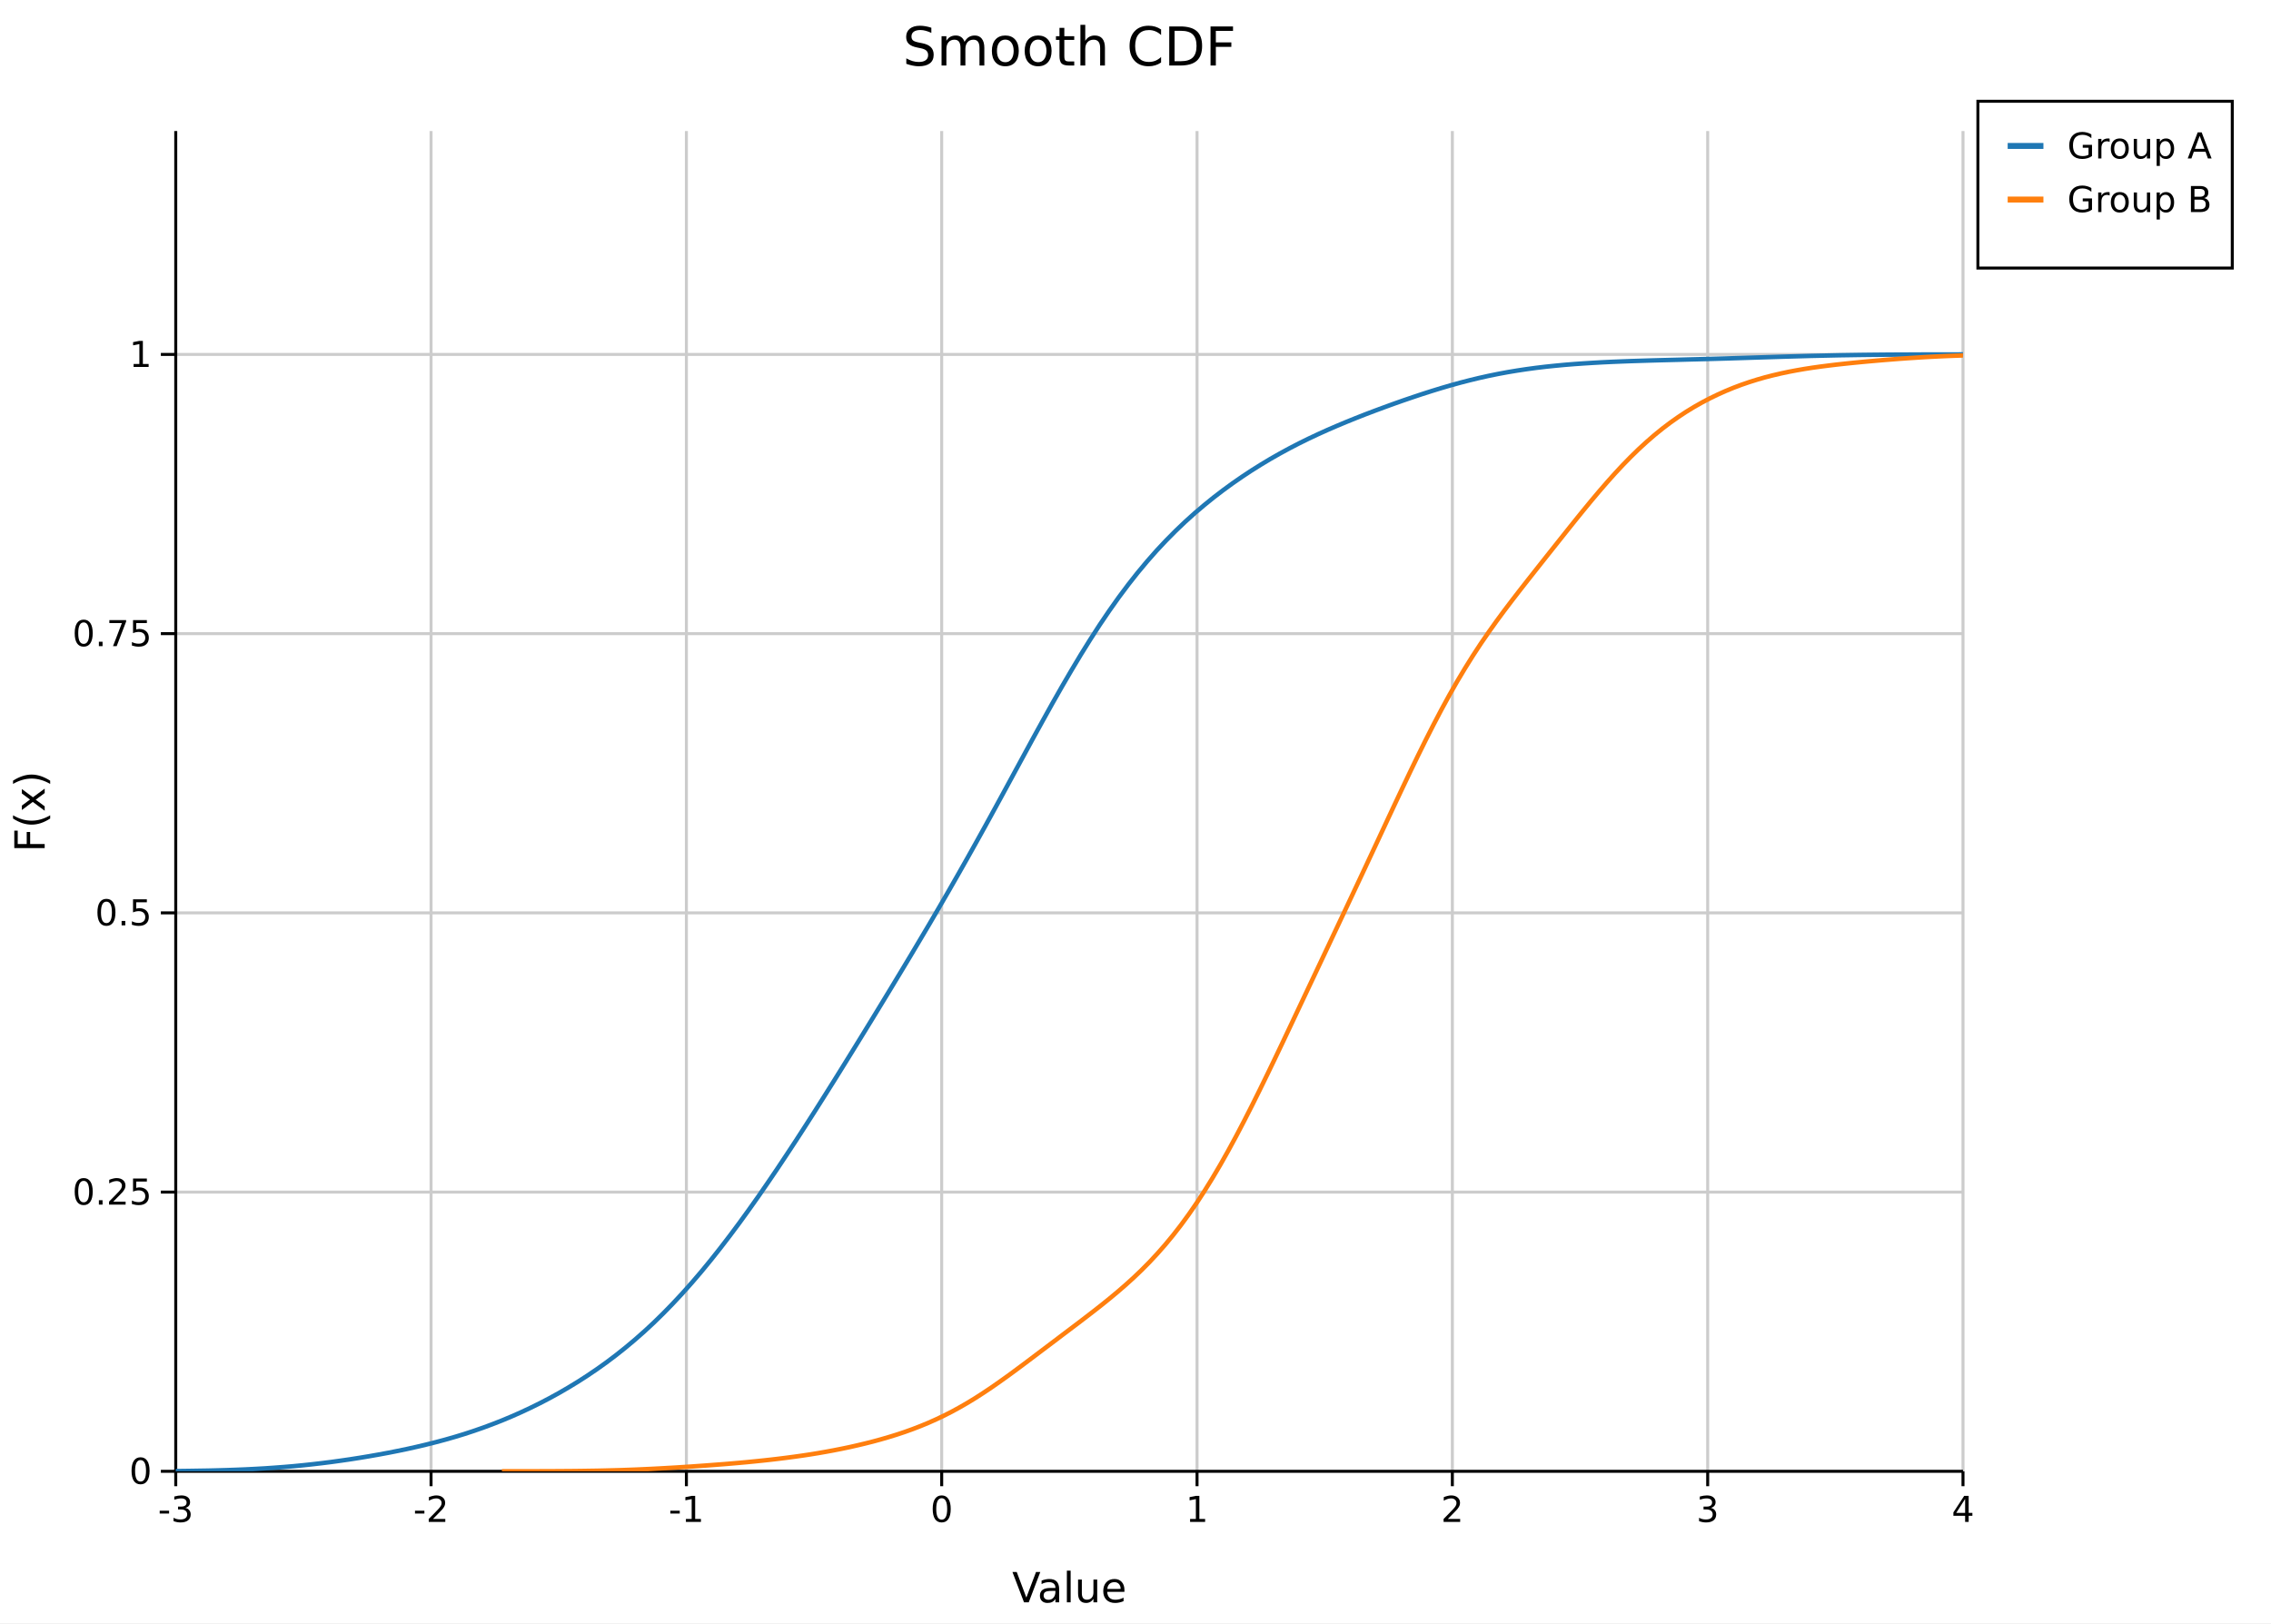
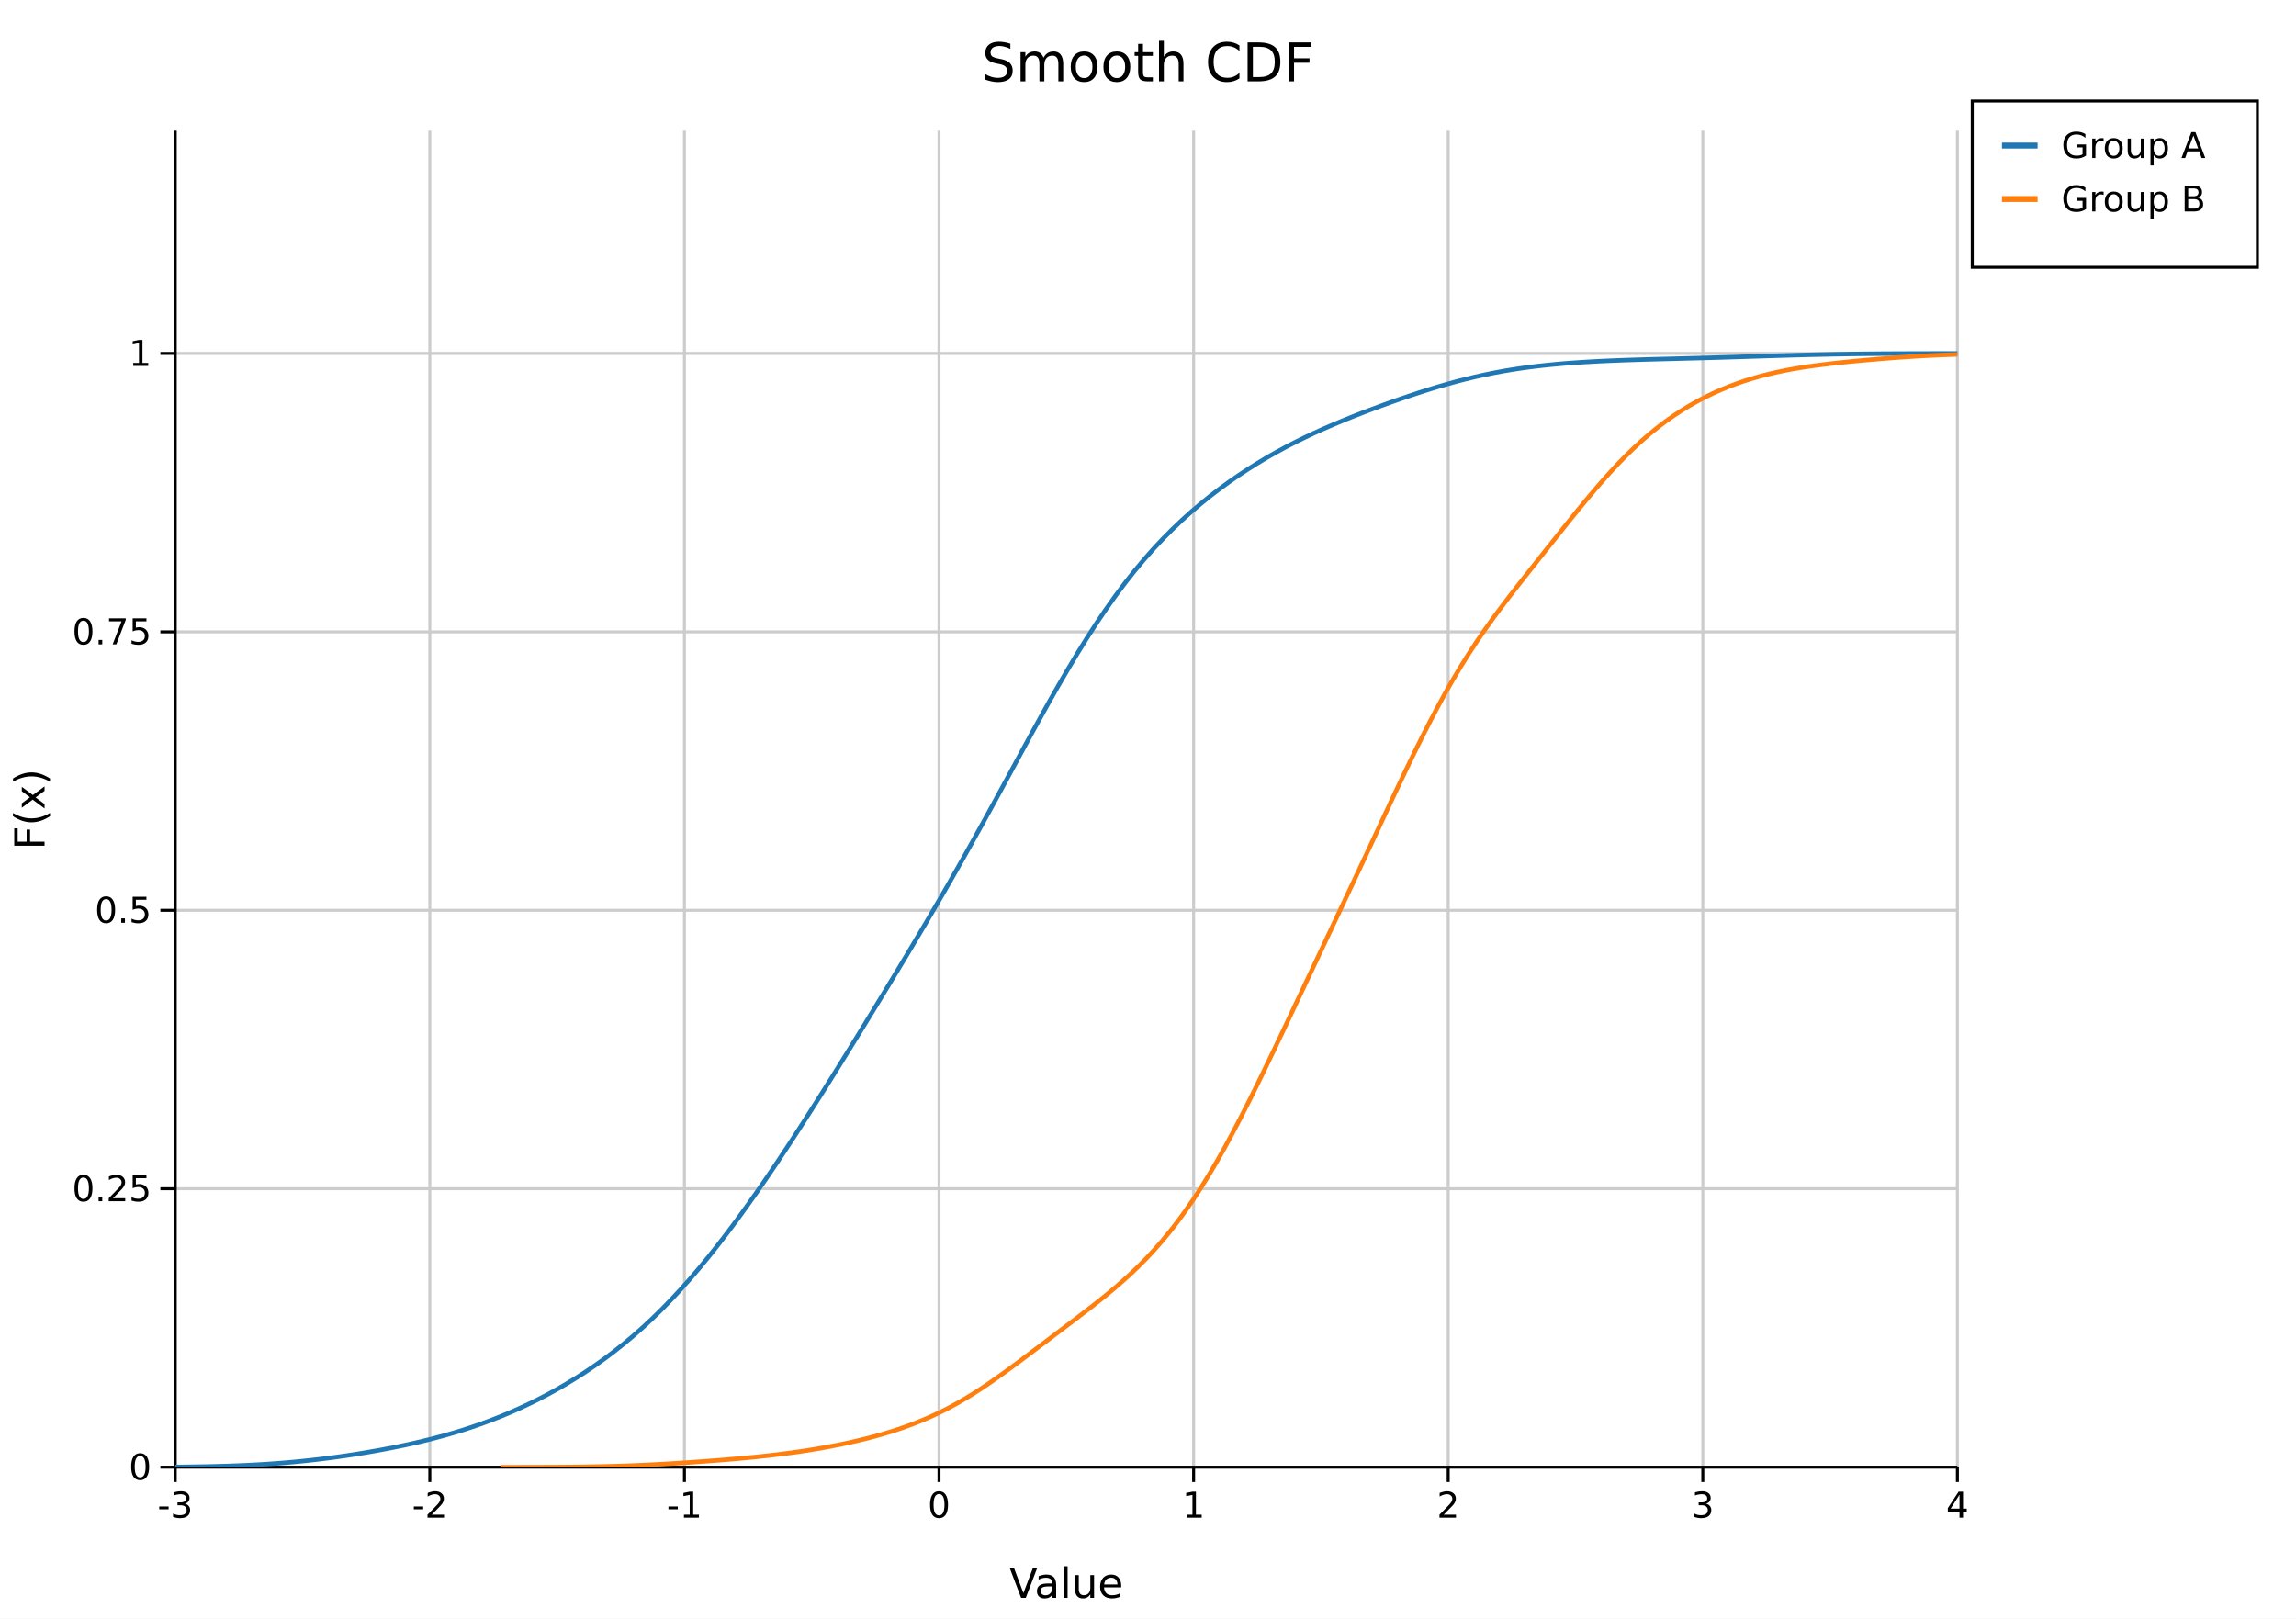
- <svg xmlns="http://www.w3.org/2000/svg" width="762.4" height="545" font-family="DejaVu Sans, Liberation Sans, Arial, sans-serif" fill="black">
+ <svg xmlns="http://www.w3.org/2000/svg" width="773" height="545" font-family="DejaVu Sans, Liberation Sans, Arial, sans-serif" fill="black">
  <rect width="100%" height="100%" fill="white" />
  <defs>
    <clipPath id="kuva-clip-7">
      <rect x="59" y="44" width="600" height="450" />
    </clipPath>
  </defs>
  <line x1="144.71" y1="44" x2="144.71" y2="494" stroke="#cccccc" stroke-width="1" />
  <line x1="230.43" y1="44" x2="230.43" y2="494" stroke="#cccccc" stroke-width="1" />
  <line x1="316.14" y1="44" x2="316.14" y2="494" stroke="#cccccc" stroke-width="1" />
  <line x1="401.86" y1="44" x2="401.86" y2="494" stroke="#cccccc" stroke-width="1" />
  <line x1="487.57" y1="44" x2="487.57" y2="494" stroke="#cccccc" stroke-width="1" />
  <line x1="573.29" y1="44" x2="573.29" y2="494" stroke="#cccccc" stroke-width="1" />
  <line x1="659" y1="44" x2="659" y2="494" stroke="#cccccc" stroke-width="1" />
  <line x1="59" y1="400.25" x2="659" y2="400.25" stroke="#cccccc" stroke-width="1" />
  <line x1="59" y1="306.5" x2="659" y2="306.5" stroke="#cccccc" stroke-width="1" />
  <line x1="59" y1="212.75" x2="659" y2="212.75" stroke="#cccccc" stroke-width="1" />
  <line x1="59" y1="119" x2="659" y2="119" stroke="#cccccc" stroke-width="1" />
  <line x1="59" y1="494" x2="659" y2="494" stroke="#000000" stroke-width="1" />
  <line x1="59" y1="44" x2="59" y2="494" stroke="#000000" stroke-width="1" />
  <line x1="59" y1="494" x2="59" y2="499" stroke="#000000" stroke-width="1" />
  <text x="59" y="511" font-size="12" text-anchor="middle">-3</text>
  <line x1="144.71" y1="494" x2="144.71" y2="499" stroke="#000000" stroke-width="1" />
  <text x="144.71" y="511" font-size="12" text-anchor="middle">-2</text>
  <line x1="230.43" y1="494" x2="230.43" y2="499" stroke="#000000" stroke-width="1" />
  <text x="230.43" y="511" font-size="12" text-anchor="middle">-1</text>
  <line x1="316.14" y1="494" x2="316.14" y2="499" stroke="#000000" stroke-width="1" />
  <text x="316.14" y="511" font-size="12" text-anchor="middle">0</text>
  <line x1="401.86" y1="494" x2="401.86" y2="499" stroke="#000000" stroke-width="1" />
  <text x="401.86" y="511" font-size="12" text-anchor="middle">1</text>
  <line x1="487.57" y1="494" x2="487.57" y2="499" stroke="#000000" stroke-width="1" />
  <text x="487.57" y="511" font-size="12" text-anchor="middle">2</text>
  <line x1="573.29" y1="494" x2="573.29" y2="499" stroke="#000000" stroke-width="1" />
  <text x="573.29" y="511" font-size="12" text-anchor="middle">3</text>
  <line x1="659" y1="494" x2="659" y2="499" stroke="#000000" stroke-width="1" />
  <text x="659" y="511" font-size="12" text-anchor="middle">4</text>
  <line x1="54" y1="494" x2="59" y2="494" stroke="#000000" stroke-width="1" />
  <text x="51" y="498.2" font-size="12" text-anchor="end">0</text>
  <line x1="54" y1="400.25" x2="59" y2="400.25" stroke="#000000" stroke-width="1" />
  <text x="51" y="404.45" font-size="12" text-anchor="end">0.25</text>
  <line x1="54" y1="306.5" x2="59" y2="306.5" stroke="#000000" stroke-width="1" />
  <text x="51" y="310.7" font-size="12" text-anchor="end">0.5</text>
  <line x1="54" y1="212.75" x2="59" y2="212.75" stroke="#000000" stroke-width="1" />
  <text x="51" y="216.95" font-size="12" text-anchor="end">0.75</text>
  <line x1="54" y1="119" x2="59" y2="119" stroke="#000000" stroke-width="1" />
  <text x="51" y="123.2" font-size="12" text-anchor="end">1</text>
  <text x="359" y="538" font-size="14" text-anchor="middle">Value</text>
  <text x="15" y="272.5" font-size="14" text-anchor="middle" transform="rotate(-90,15,272.5)">F(x)</text>
-   <text x="359" y="22" font-size="18" text-anchor="middle">Smooth CDF</text>
+   <text x="386.5" y="27.4" font-size="18" text-anchor="middle">Smooth CDF</text>
  <g clip-path="url(#kuva-clip-7)">
    <path d="M 31.56,494 L 34.74,494 L 37.93,494 L 41.11,493.99 L 44.3,493.99 L 47.48,493.98 L 50.67,493.97 L 53.85,493.95 L 57.04,493.93 L 60.22,493.91 L 63.41,493.87 L 66.59,493.82 L 69.78,493.77 L 72.96,493.69 L 76.15,493.6 L 79.33,493.49 L 82.52,493.36 L 85.7,493.2 L 88.89,493.02 L 92.07,492.8 L 95.26,492.56 L 98.45,492.29 L 101.63,491.98 L 104.82,491.64 L 108,491.27 L 111.19,490.87 L 114.37,490.43 L 117.56,489.97 L 120.74,489.47 L 123.93,488.94 L 127.11,488.38 L 130.3,487.79 L 133.48,487.16 L 136.67,486.5 L 139.85,485.79 L 143.04,485.04 L 146.22,484.24 L 149.41,483.39 L 152.59,482.48 L 155.78,481.51 L 158.96,480.47 L 162.15,479.36 L 165.33,478.18 L 168.52,476.93 L 171.7,475.6 L 174.89,474.19 L 178.07,472.7 L 181.26,471.13 L 184.44,469.47 L 187.63,467.72 L 190.81,465.87 L 194,463.93 L 197.18,461.88 L 200.37,459.72 L 203.55,457.45 L 206.74,455.05 L 209.92,452.52 L 213.11,449.85 L 216.29,447.05 L 219.48,444.09 L 222.66,440.98 L 225.85,437.71 L 229.04,434.29 L 232.22,430.72 L 235.41,427 L 238.59,423.13 L 241.78,419.11 L 244.96,414.97 L 248.15,410.69 L 251.33,406.3 L 254.52,401.8 L 257.7,397.2 L 260.89,392.5 L 264.07,387.72 L 267.26,382.87 L 270.44,377.95 L 273.63,372.97 L 276.81,367.94 L 280,362.87 L 283.18,357.76 L 286.37,352.61 L 289.55,347.45 L 292.74,342.25 L 295.92,337.04 L 299.11,331.79 L 302.29,326.53 L 305.48,321.23 L 308.66,315.89 L 311.85,310.52 L 315.03,305.09 L 318.22,299.6 L 321.4,294.04 L 324.59,288.42 L 327.77,282.74 L 330.96,276.99 L 334.14,271.19 L 337.33,265.34 L 340.51,259.48 L 343.7,253.61 L 346.88,247.76 L 350.07,241.97 L 353.25,236.25 L 356.44,230.64 L 359.63,225.17 L 362.81,219.86 L 366,214.73 L 369.18,209.8 L 372.37,205.09 L 375.55,200.6 L 378.74,196.33 L 381.92,192.29 L 385.11,188.47 L 388.29,184.86 L 391.48,181.46 L 394.66,178.25 L 397.85,175.21 L 401.03,172.34 L 404.22,169.63 L 407.4,167.05 L 410.59,164.61 L 413.77,162.29 L 416.96,160.08 L 420.14,157.98 L 423.33,155.98 L 426.51,154.07 L 429.7,152.26 L 432.88,150.53 L 436.07,148.88 L 439.25,147.31 L 442.44,145.81 L 445.62,144.37 L 448.81,142.99 L 451.99,141.66 L 455.18,140.37 L 458.36,139.12 L 461.55,137.91 L 464.73,136.73 L 467.92,135.57 L 471.1,134.45 L 474.29,133.36 L 477.47,132.3 L 480.66,131.28 L 483.85,130.3 L 487.03,129.37 L 490.22,128.49 L 493.4,127.67 L 496.59,126.9 L 499.77,126.19 L 502.96,125.54 L 506.14,124.95 L 509.33,124.42 L 512.51,123.94 L 515.7,123.51 L 518.88,123.13 L 522.07,122.8 L 525.25,122.5 L 528.44,122.24 L 531.62,122.02 L 534.81,121.82 L 537.99,121.64 L 541.18,121.49 L 544.36,121.36 L 547.55,121.24 L 550.73,121.14 L 553.92,121.04 L 557.1,120.95 L 560.29,120.87 L 563.47,120.79 L 566.66,120.7 L 569.84,120.62 L 573.03,120.54 L 576.21,120.45 L 579.4,120.36 L 582.58,120.26 L 585.77,120.16 L 588.95,120.06 L 592.14,119.96 L 595.32,119.86 L 598.51,119.76 L 601.69,119.67 L 604.88,119.58 L 608.06,119.49 L 611.25,119.42 L 614.44,119.35 L 617.62,119.28 L 620.81,119.23 L 623.99,119.18 L 627.18,119.14 L 630.36,119.11 L 633.55,119.08 L 636.73,119.06 L 639.92,119.05 L 643.1,119.03 L 646.29,119.02 L 649.47,119.02 L 652.66,119.01 L 655.84,119.01 L 659.03,119 L 662.21,119 L 665.4,119" stroke="#1f77b4" stroke-width="1.5" fill="none" />
    <path d="M 168.49,494 L 171.14,494 L 173.79,494 L 176.44,493.99 L 179.09,493.99 L 181.75,493.98 L 184.4,493.97 L 187.05,493.96 L 189.7,493.94 L 192.35,493.92 L 195,493.89 L 197.65,493.85 L 200.3,493.81 L 202.95,493.75 L 205.6,493.68 L 208.25,493.61 L 210.9,493.52 L 213.55,493.42 L 216.2,493.3 L 218.85,493.18 L 221.5,493.04 L 224.15,492.89 L 226.8,492.74 L 229.45,492.57 L 232.1,492.4 L 234.75,492.21 L 237.4,492.02 L 240.05,491.82 L 242.7,491.62 L 245.35,491.4 L 248.01,491.17 L 250.66,490.93 L 253.31,490.67 L 255.96,490.4 L 258.61,490.11 L 261.26,489.8 L 263.91,489.47 L 266.56,489.12 L 269.21,488.75 L 271.86,488.35 L 274.51,487.92 L 277.16,487.46 L 279.81,486.97 L 282.46,486.45 L 285.11,485.9 L 287.76,485.3 L 290.41,484.67 L 293.06,484 L 295.71,483.28 L 298.36,482.51 L 301.01,481.69 L 303.66,480.81 L 306.31,479.86 L 308.96,478.84 L 311.62,477.74 L 314.27,476.56 L 316.92,475.3 L 319.57,473.95 L 322.22,472.5 L 324.87,470.97 L 327.52,469.35 L 330.17,467.64 L 332.82,465.87 L 335.47,464.02 L 338.12,462.13 L 340.77,460.19 L 343.42,458.22 L 346.07,456.23 L 348.72,454.23 L 351.37,452.23 L 354.02,450.23 L 356.67,448.22 L 359.32,446.22 L 361.97,444.22 L 364.62,442.19 L 367.27,440.15 L 369.92,438.07 L 372.57,435.93 L 375.22,433.72 L 377.88,431.42 L 380.53,429.02 L 383.18,426.49 L 385.83,423.82 L 388.48,420.98 L 391.13,417.97 L 393.78,414.77 L 396.43,411.36 L 399.08,407.74 L 401.73,403.91 L 404.38,399.84 L 407.03,395.56 L 409.68,391.07 L 412.33,386.37 L 414.98,381.49 L 417.63,376.43 L 420.28,371.23 L 422.93,365.9 L 425.58,360.47 L 428.23,354.97 L 430.88,349.41 L 433.53,343.81 L 436.18,338.2 L 438.83,332.59 L 441.49,326.97 L 444.14,321.36 L 446.79,315.74 L 449.44,310.13 L 452.09,304.51 L 454.74,298.88 L 457.39,293.24 L 460.04,287.58 L 462.69,281.91 L 465.34,276.23 L 467.99,270.57 L 470.64,264.95 L 473.29,259.38 L 475.94,253.9 L 478.59,248.54 L 481.24,243.33 L 483.89,238.28 L 486.54,233.43 L 489.19,228.78 L 491.84,224.35 L 494.49,220.11 L 497.14,216.07 L 499.79,212.21 L 502.44,208.49 L 505.09,204.9 L 507.75,201.4 L 510.4,197.97 L 513.05,194.59 L 515.7,191.23 L 518.35,187.88 L 521,184.54 L 523.65,181.21 L 526.3,177.88 L 528.95,174.57 L 531.6,171.3 L 534.25,168.08 L 536.9,164.93 L 539.55,161.87 L 542.2,158.91 L 544.85,156.07 L 547.5,153.36 L 550.15,150.78 L 552.8,148.35 L 555.45,146.05 L 558.1,143.9 L 560.75,141.89 L 563.4,140.02 L 566.05,138.27 L 568.7,136.65 L 571.36,135.14 L 574.01,133.75 L 576.66,132.47 L 579.31,131.28 L 581.96,130.19 L 584.61,129.19 L 587.26,128.28 L 589.91,127.45 L 592.56,126.69 L 595.21,126.01 L 597.86,125.39 L 600.51,124.83 L 603.16,124.33 L 605.81,123.87 L 608.46,123.46 L 611.11,123.09 L 613.76,122.75 L 616.41,122.43 L 619.06,122.14 L 621.71,121.86 L 624.36,121.6 L 627.01,121.35 L 629.66,121.12 L 632.31,120.89 L 634.96,120.68 L 637.62,120.47 L 640.27,120.28 L 642.92,120.11 L 645.57,119.94 L 648.22,119.79 L 650.87,119.66 L 653.52,119.54 L 656.17,119.44 L 658.82,119.35 L 661.47,119.27 L 664.12,119.21 L 666.77,119.16 L 669.42,119.12 L 672.07,119.09 L 674.72,119.06 L 677.37,119.04 L 680.02,119.03 L 682.67,119.02 L 685.32,119.01 L 687.97,119.01 L 690.62,119 L 693.27,119 L 695.92,119" stroke="#ff7f0e" stroke-width="1.5" fill="none" />
  </g>
-   <rect x="664" y="34" width="85.4" height="56" fill="#ffffff" />
-   <rect x="664" y="34" width="85.4" height="56" fill="none" stroke="#000000" stroke-width="1" />
+   <rect x="664" y="34" width="96" height="56" fill="#ffffff" />
+   <rect x="664" y="34" width="96" height="56" fill="none" stroke="#000000" stroke-width="1" />
  <text x="694" y="53.2" font-size="12" text-anchor="start">Group A</text>
  <line x1="674" y1="49" x2="686" y2="49" stroke="#1f77b4" stroke-width="2" />
  <text x="694" y="71.2" font-size="12" text-anchor="start">Group B</text>
  <line x1="674" y1="67" x2="686" y2="67" stroke="#ff7f0e" stroke-width="2" />
</svg>
